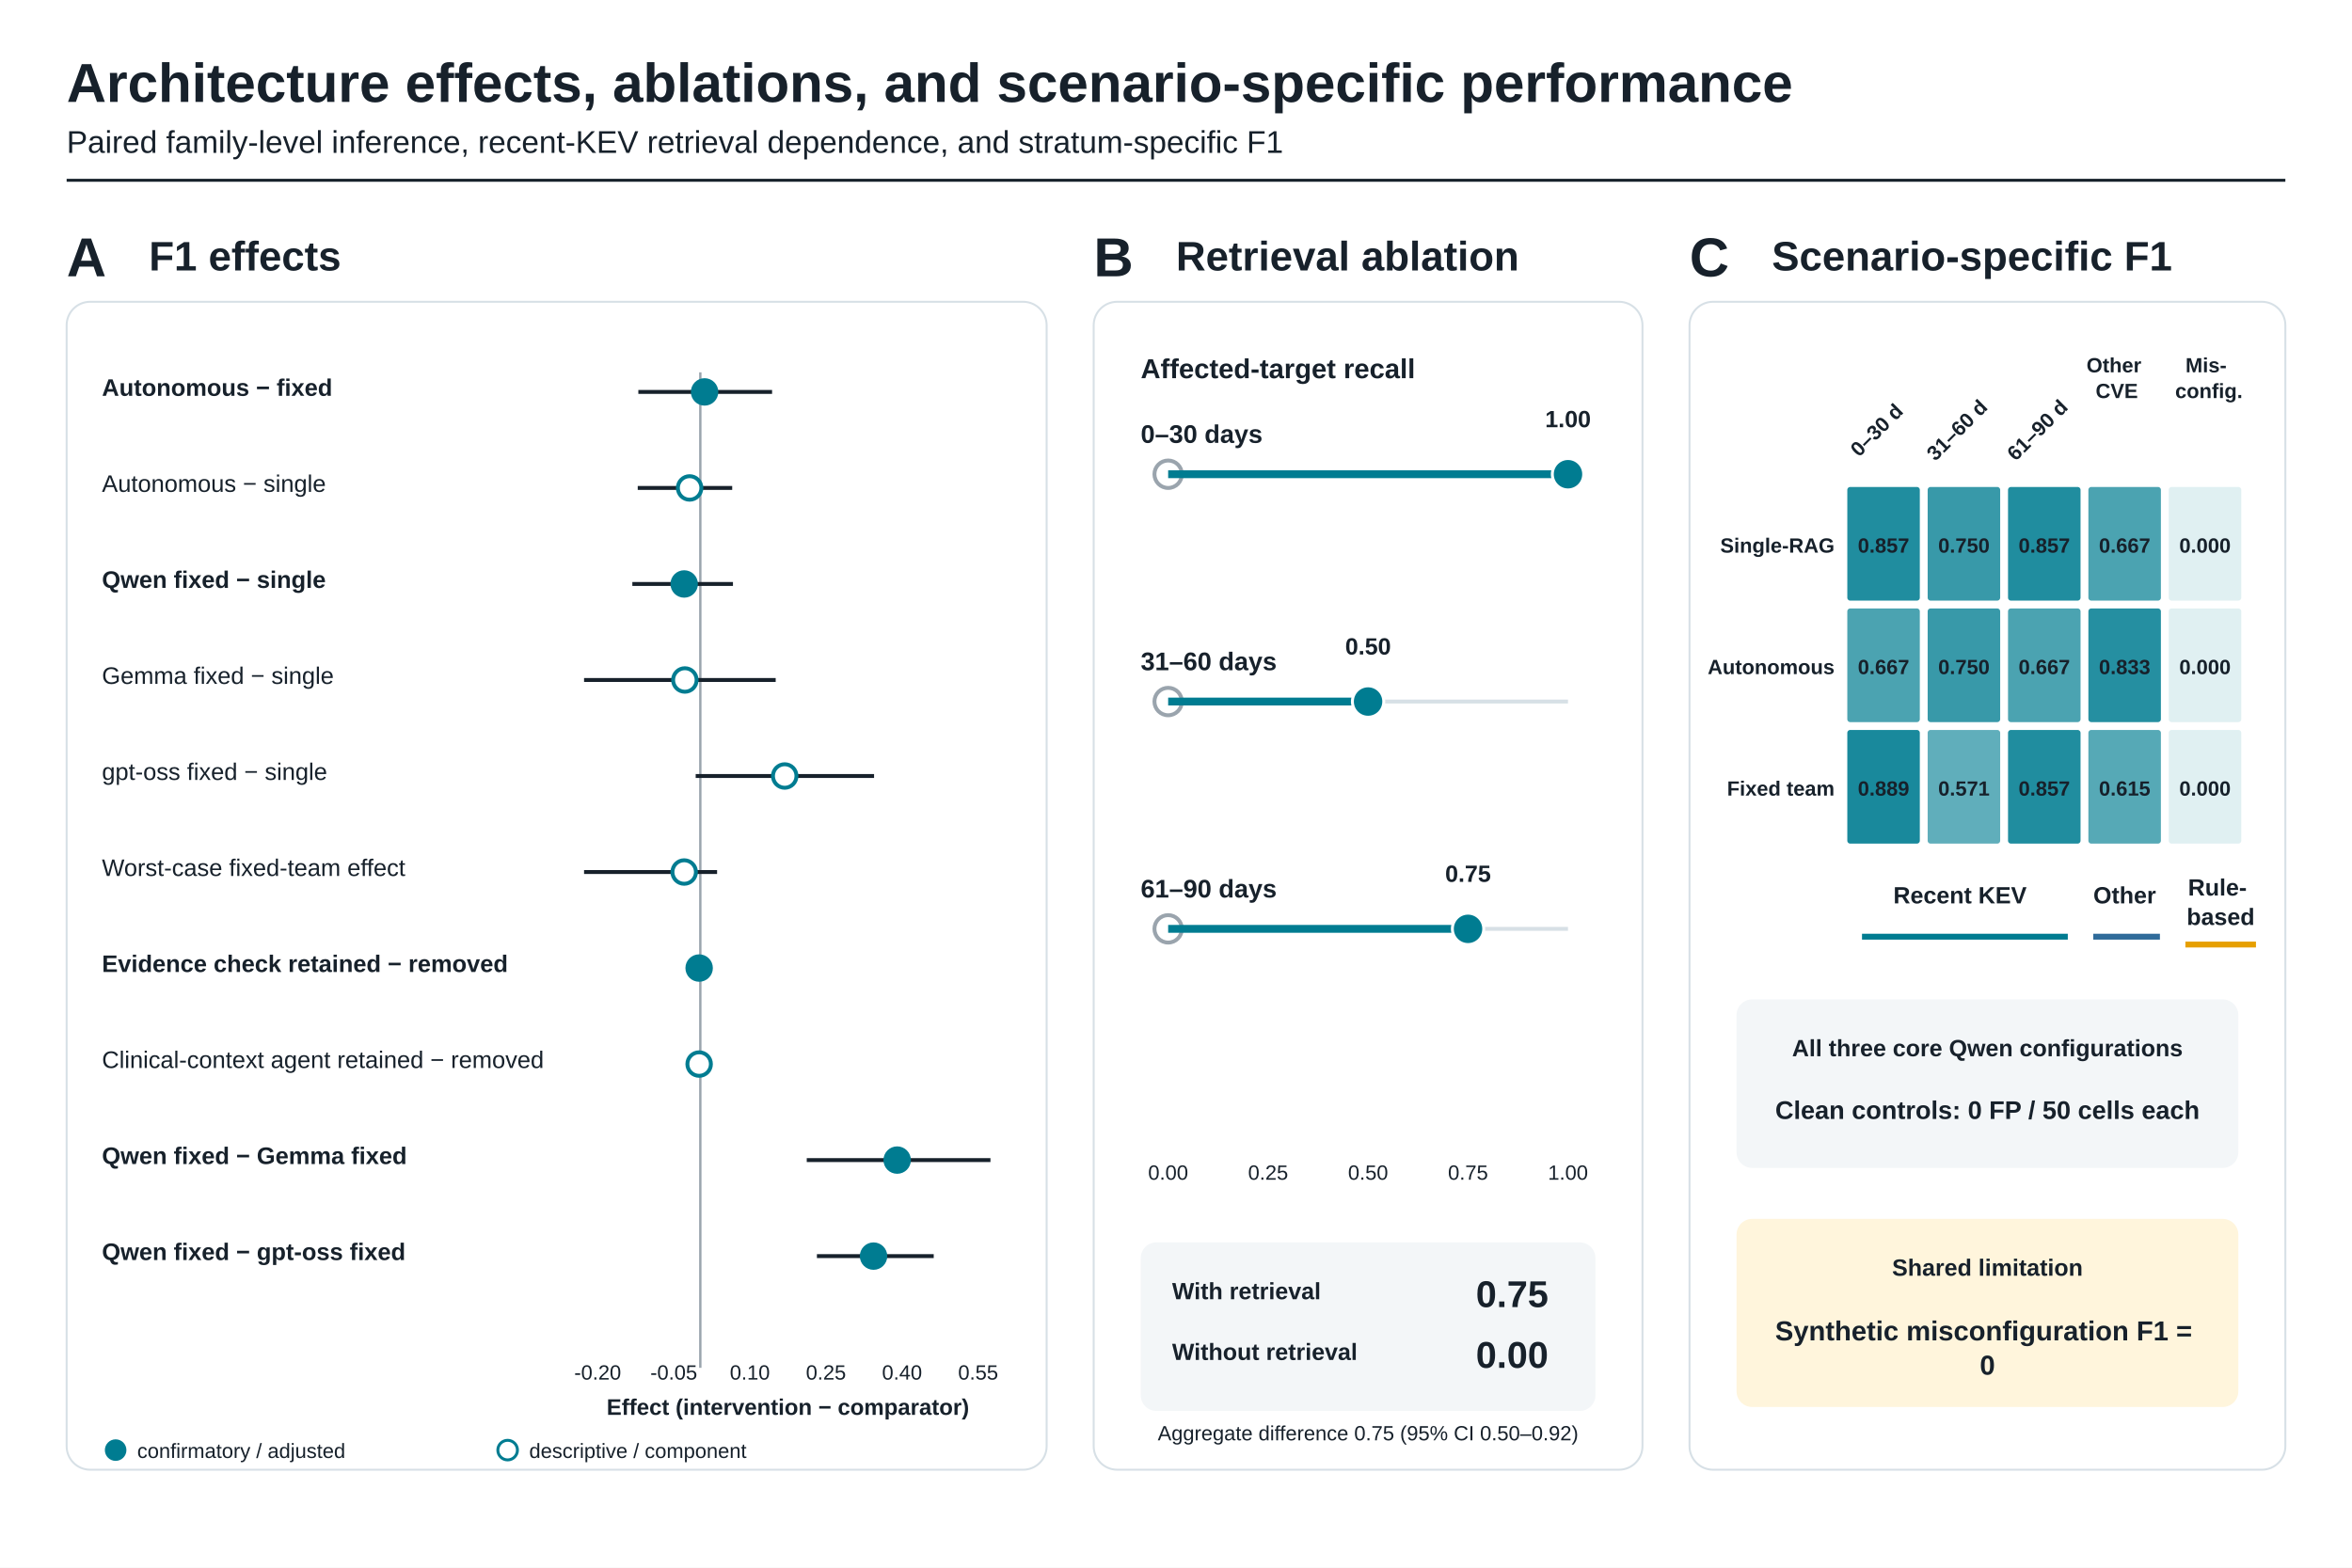
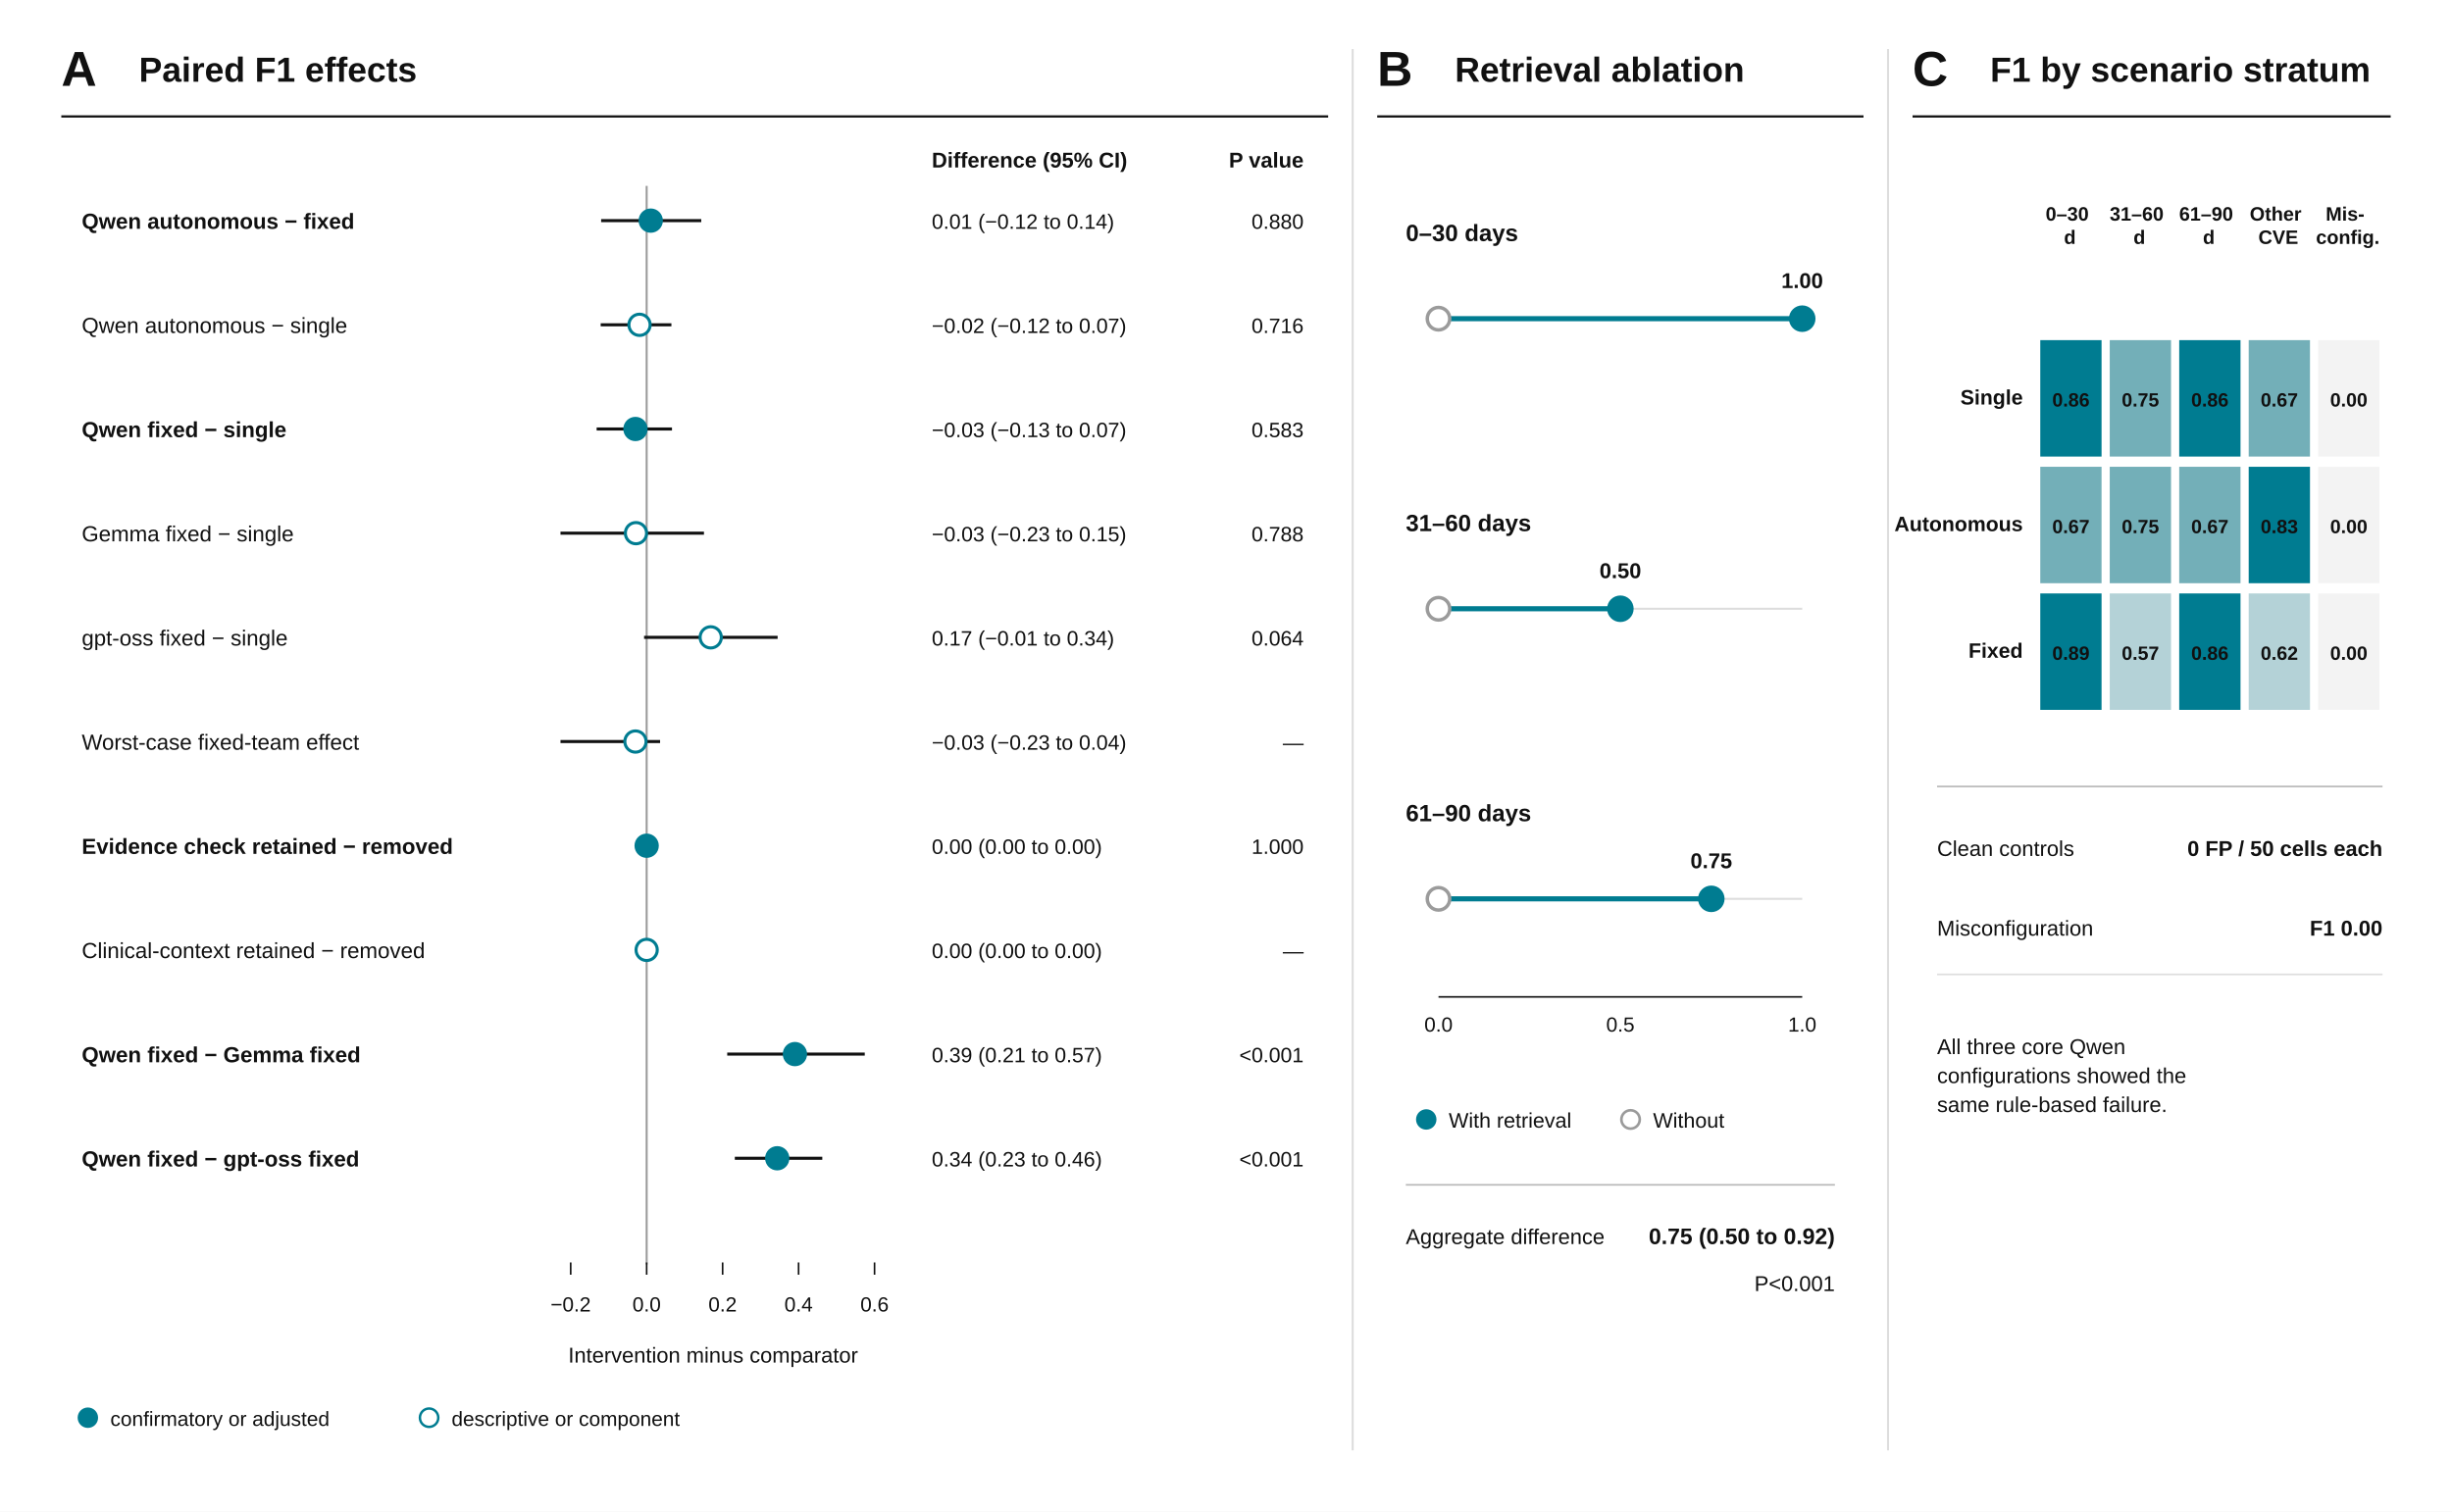
- <svg xmlns="http://www.w3.org/2000/svg" width="1200" height="800" viewBox="0 0 1200 800" role="img" aria-labelledby="title desc">
-   <rect width="1200" height="800" fill="white" />
+ <svg xmlns="http://www.w3.org/2000/svg" width="1200" height="740" viewBox="0 0 1200 740" role="img" aria-labelledby="title desc">
+   <rect width="1200" height="740" fill="white" />
  <style>
- text { font-family: Arial, Helvetica, sans-serif; fill: #17212B; }
- .muted { fill: #5B6672; }
- .bold { font-weight: 700; }
- .semibold { font-weight: 600; }
- .panel { fill: white; stroke: #D7E0E6; stroke-width: 1; }
+ text { font-family: Arial, Helvetica, sans-serif; fill: #111111; }
+ .label { font-size: 12px; }
+ .small { font-size: 10.5px; }
</style>
-   <text x="34" y="52" font-size="28" font-weight="700" fill="#17212B" text-anchor="start" class="">Architecture effects, ablations, and scenario-specific performance</text>
-   <text x="34" y="78" font-size="16" font-weight="400" fill="#5B6672" text-anchor="start" class="">Paired family-level inference, recent-KEV retrieval dependence, and stratum-specific F1</text>
-   <line x1="34" y1="92" x2="1166" y2="92" stroke="#17212B" stroke-width="1.5" />
-   <text x="34" y="141" font-size="28" font-weight="700" fill="#17212B" text-anchor="start" class="">A</text>
-   <text x="76" y="138" font-size="21" font-weight="600" fill="#17212B" text-anchor="start" class="">F1 effects</text>
-   <rect x="34" y="154" width="500" height="596" rx="12" fill="#FFFFFF" stroke="#D7E0E6" stroke-width="1" />
-   <text x="558" y="141" font-size="28" font-weight="700" fill="#17212B" text-anchor="start" class="">B</text>
-   <text x="600" y="138" font-size="21" font-weight="600" fill="#17212B" text-anchor="start" class="">Retrieval ablation</text>
-   <rect x="558" y="154" width="280" height="596" rx="12" fill="#FFFFFF" stroke="#D7E0E6" stroke-width="1" />
-   <text x="862" y="141" font-size="28" font-weight="700" fill="#17212B" text-anchor="start" class="">C</text>
-   <text x="904" y="138" font-size="21" font-weight="600" fill="#17212B" text-anchor="start" class="">Scenario-specific F1</text>
-   <rect x="862" y="154" width="304" height="596" rx="12" fill="#FFFFFF" stroke="#D7E0E6" stroke-width="1" />
-   <rect x="356.706" y="190" width="1.2" height="508" rx="0" fill="#9AA4AD" stroke="none" stroke-width="0" />
-   <text x="304.941" y="704" font-size="10.5" font-weight="400" fill="#5B6672" text-anchor="middle" class="">-0.20</text>
-   <text x="343.765" y="704" font-size="10.5" font-weight="400" fill="#5B6672" text-anchor="middle" class="">-0.05</text>
-   <text x="382.588" y="704" font-size="10.5" font-weight="400" fill="#5B6672" text-anchor="middle" class="">0.10</text>
-   <text x="421.412" y="704" font-size="10.5" font-weight="400" fill="#5B6672" text-anchor="middle" class="">0.25</text>
-   <text x="460.235" y="704" font-size="10.5" font-weight="400" fill="#5B6672" text-anchor="middle" class="">0.40</text>
-   <text x="499.059" y="704" font-size="10.5" font-weight="400" fill="#5B6672" text-anchor="middle" class="">0.55</text>
-   <text x="52" y="202" font-size="12.2" font-weight="600" fill="#17212B" text-anchor="start" class="">Autonomous − fixed</text>
-   <line x1="325.683" y1="200" x2="393.918" y2="200" stroke="#17212B" stroke-width="2" />
-   <circle cx="359.484" cy="200" r="6" fill="#007C91" stroke="#007C91" stroke-width="2" />
-   <text x="52" y="251" font-size="12.2" font-weight="400" fill="#17212B" text-anchor="start" class="">Autonomous − single</text>
-   <line x1="325.375" y1="249" x2="373.572" y2="249" stroke="#17212B" stroke-width="2" />
-   <circle cx="351.85" cy="249" r="6" fill="#FFFFFF" stroke="#007C91" stroke-width="2" />
-   <text x="52" y="300" font-size="12.2" font-weight="600" fill="#17212B" text-anchor="start" class="">Qwen fixed − single</text>
-   <line x1="322.627" y1="298" x2="373.961" y2="298" stroke="#17212B" stroke-width="2" />
-   <circle cx="349.072" cy="298" r="6" fill="#007C91" stroke="#007C91" stroke-width="2" />
-   <text x="52" y="349" font-size="12.2" font-weight="400" fill="#17212B" text-anchor="start" class="">Gemma fixed − single</text>
-   <line x1="297.991" y1="347" x2="395.757" y2="347" stroke="#17212B" stroke-width="2" />
-   <circle cx="349.423" cy="347" r="6" fill="#FFFFFF" stroke="#007C91" stroke-width="2" />
-   <text x="52" y="398" font-size="12.2" font-weight="400" fill="#17212B" text-anchor="start" class="">gpt-oss fixed − single</text>
-   <line x1="354.944" y1="396" x2="445.952" y2="396" stroke="#17212B" stroke-width="2" />
-   <circle cx="400.362" cy="396" r="6" fill="#FFFFFF" stroke="#007C91" stroke-width="2" />
-   <text x="52" y="447" font-size="12.2" font-weight="400" fill="#17212B" text-anchor="start" class="">Worst-case fixed-team effect</text>
-   <line x1="297.991" y1="445" x2="365.859" y2="445" stroke="#17212B" stroke-width="2" />
-   <circle cx="349.072" cy="445" r="6" fill="#FFFFFF" stroke="#007C91" stroke-width="2" />
-   <text x="52" y="496" font-size="12.2" font-weight="600" fill="#17212B" text-anchor="start" class="">Evidence check retained − removed</text>
-   <line x1="351.706" y1="494" x2="361.706" y2="494" stroke="#17212B" stroke-width="2" />
-   <circle cx="356.706" cy="494" r="6" fill="#007C91" stroke="#007C91" stroke-width="2" />
-   <text x="52" y="545" font-size="12.2" font-weight="400" fill="#17212B" text-anchor="start" class="">Clinical-context agent retained − removed</text>
-   <line x1="351.706" y1="543" x2="361.706" y2="543" stroke="#17212B" stroke-width="2" />
-   <circle cx="356.706" cy="543" r="6" fill="#FFFFFF" stroke="#007C91" stroke-width="2" />
-   <text x="52" y="594" font-size="12.2" font-weight="600" fill="#17212B" text-anchor="start" class="">Qwen fixed − Gemma fixed</text>
-   <line x1="411.608" y1="592" x2="505.333" y2="592" stroke="#17212B" stroke-width="2" />
-   <circle cx="457.742" cy="592" r="6" fill="#007C91" stroke="#007C91" stroke-width="2" />
-   <text x="52" y="643" font-size="12.2" font-weight="600" fill="#17212B" text-anchor="start" class="">Qwen fixed − gpt-oss fixed</text>
-   <line x1="416.791" y1="641" x2="476.389" y2="641" stroke="#17212B" stroke-width="2" />
-   <circle cx="445.685" cy="641" r="6" fill="#007C91" stroke="#007C91" stroke-width="2" />
-   <text x="402" y="722" font-size="11.5" font-weight="600" fill="#5B6672" text-anchor="middle" class="">Effect (intervention − comparator)</text>
-   <circle cx="59" cy="740" r="5" fill="#007C91" stroke="#007C91" stroke-width="1" />
-   <text x="70" y="744" font-size="10.5" font-weight="400" fill="#5B6672" text-anchor="start" class="">confirmatory / adjusted</text>
-   <circle cx="259" cy="740" r="5" fill="#FFFFFF" stroke="#007C91" stroke-width="1.5" />
-   <text x="270" y="744" font-size="10.5" font-weight="400" fill="#5B6672" text-anchor="start" class="">descriptive / component</text>
-   <text x="582" y="193" font-size="14" font-weight="600" fill="#5B6672" text-anchor="start" class="">Affected-target recall</text>
-   <text x="582" y="226" font-size="13" font-weight="600" fill="#17212B" text-anchor="start" class="">0–30 days</text>
-   <line x1="596" y1="242" x2="800" y2="242" stroke="#D7E0E6" stroke-width="2" />
-   <circle cx="596" cy="242" r="7" fill="#FFFFFF" stroke="#9AA4AD" stroke-width="2" />
-   <line x1="596" y1="242" x2="800" y2="242" stroke="#007C91" stroke-width="4" />
-   <circle cx="800" cy="242" r="8" fill="#007C91" stroke="#FFFFFF" stroke-width="1.5" />
-   <text x="800" y="218" font-size="12" font-weight="700" fill="#007C91" text-anchor="middle" class="">1.00</text>
-   <text x="582" y="342" font-size="13" font-weight="600" fill="#17212B" text-anchor="start" class="">31–60 days</text>
-   <line x1="596" y1="358" x2="800" y2="358" stroke="#D7E0E6" stroke-width="2" />
-   <circle cx="596" cy="358" r="7" fill="#FFFFFF" stroke="#9AA4AD" stroke-width="2" />
-   <line x1="596" y1="358" x2="698" y2="358" stroke="#007C91" stroke-width="4" />
-   <circle cx="698" cy="358" r="8" fill="#007C91" stroke="#FFFFFF" stroke-width="1.5" />
-   <text x="698" y="334" font-size="12" font-weight="700" fill="#007C91" text-anchor="middle" class="">0.50</text>
-   <text x="582" y="458" font-size="13" font-weight="600" fill="#17212B" text-anchor="start" class="">61–90 days</text>
-   <line x1="596" y1="474" x2="800" y2="474" stroke="#D7E0E6" stroke-width="2" />
-   <circle cx="596" cy="474" r="7" fill="#FFFFFF" stroke="#9AA4AD" stroke-width="2" />
-   <line x1="596" y1="474" x2="749" y2="474" stroke="#007C91" stroke-width="4" />
-   <circle cx="749" cy="474" r="8" fill="#007C91" stroke="#FFFFFF" stroke-width="1.5" />
-   <text x="749" y="450" font-size="12" font-weight="700" fill="#007C91" text-anchor="middle" class="">0.75</text>
-   <text x="596" y="602" font-size="10.5" font-weight="400" fill="#5B6672" text-anchor="middle" class="">0.00</text>
-   <text x="647" y="602" font-size="10.5" font-weight="400" fill="#5B6672" text-anchor="middle" class="">0.25</text>
-   <text x="698" y="602" font-size="10.5" font-weight="400" fill="#5B6672" text-anchor="middle" class="">0.50</text>
-   <text x="749" y="602" font-size="10.5" font-weight="400" fill="#5B6672" text-anchor="middle" class="">0.75</text>
-   <text x="800" y="602" font-size="10.5" font-weight="400" fill="#5B6672" text-anchor="middle" class="">1.00</text>
-   <rect x="582" y="634" width="232" height="86" rx="8" fill="#F3F6F8" stroke="none" stroke-width="0" />
-   <text x="598" y="663" font-size="12" font-weight="600" fill="#007C91" text-anchor="start" class="">With retrieval</text>
-   <text x="790" y="667" font-size="19" font-weight="700" fill="#007C91" text-anchor="end" class="">0.75</text>
-   <text x="598" y="694" font-size="12" font-weight="600" fill="#5B6672" text-anchor="start" class="">Without retrieval</text>
-   <text x="790" y="698" font-size="19" font-weight="700" fill="#5B6672" text-anchor="end" class="">0.00</text>
-   <text x="698" y="735" font-size="10.5" font-weight="400" fill="#5B6672" text-anchor="middle" class="">Aggregate difference 0.75 (95% CI 0.50–0.92)</text>
-   <text x="960" y="222" font-size="10.5" font-weight="600" fill="#5B6672" text-anchor="middle" class="" transform="rotate(-45 960 222)">0–30 d</text>
-   <text x="1001" y="222" font-size="10.5" font-weight="600" fill="#5B6672" text-anchor="middle" class="" transform="rotate(-45 1001 222)">31–60 d</text>
-   <text x="1042" y="222" font-size="10.5" font-weight="600" fill="#5B6672" text-anchor="middle" class="" transform="rotate(-45 1042 222)">61–90 d</text>
-   <text x="1080" y="190" font-size="10.5" font-weight="600" fill="#5B6672" text-anchor="middle">
-     <tspan x="1080" dy="0">Other</tspan>
-     <tspan x="1080" dy="13.125">CVE</tspan>
+   <text x="30" y="42" font-size="24" font-weight="700" fill="#111111" text-anchor="start" font-style="normal">A</text>
+   <text x="68" y="40" font-size="17" font-weight="700" fill="#111111" text-anchor="start" font-style="normal">Paired F1 effects</text>
+   <line x1="30" y1="57" x2="650" y2="57" stroke="#111111" stroke-width="1.1" />
+   <text x="674" y="42" font-size="24" font-weight="700" fill="#111111" text-anchor="start" font-style="normal">B</text>
+   <text x="712" y="40" font-size="17" font-weight="700" fill="#111111" text-anchor="start" font-style="normal">Retrieval ablation</text>
+   <line x1="674" y1="57" x2="912" y2="57" stroke="#111111" stroke-width="1.1" />
+   <text x="936" y="42" font-size="24" font-weight="700" fill="#111111" text-anchor="start" font-style="normal">C</text>
+   <text x="974" y="40" font-size="17" font-weight="700" fill="#111111" text-anchor="start" font-style="normal">F1 by scenario stratum</text>
+   <line x1="936" y1="57" x2="1170" y2="57" stroke="#111111" stroke-width="1.1" />
+   <line x1="662" y1="24" x2="662" y2="710" stroke="#DDDDDD" stroke-width="1" />
+   <line x1="924" y1="24" x2="924" y2="710" stroke="#DDDDDD" stroke-width="1" />
+   <text x="456" y="82" font-size="10.5" font-weight="700" fill="#555555" text-anchor="start" font-style="normal">Difference (95% CI)</text>
+   <text x="638" y="82" font-size="10.5" font-weight="700" fill="#555555" text-anchor="end" font-style="normal">P value</text>
+   <line x1="316.471" y1="91" x2="316.471" y2="619" stroke="#9B9B9B" stroke-width="1" />
+   <text x="40" y="112" font-size="10.7" font-weight="700" fill="#111111" text-anchor="start" font-style="normal">Qwen autonomous − fixed</text>
+   <line x1="294.191" y1="108" x2="343.196" y2="108" stroke="#111111" stroke-width="1.5" />
+   <circle cx="318.466" cy="108" r="5.2" fill="#007C91" stroke="#007C91" stroke-width="1.5" />
+   <text x="456" y="112" font-size="10.2" font-weight="400" fill="#111111" text-anchor="start" font-style="normal">0.01 (−0.12 to 0.14)</text>
+   <text x="638" y="112" font-size="10.2" font-weight="400" fill="#111111" text-anchor="end" font-style="normal">0.880</text>
+   <text x="40" y="163" font-size="10.7" font-weight="400" fill="#111111" text-anchor="start" font-style="normal">Qwen autonomous − single</text>
+   <line x1="293.969" y1="159" x2="328.583" y2="159" stroke="#111111" stroke-width="1.5" />
+   <circle cx="312.983" cy="159" r="5.2" fill="#FFFFFF" stroke="#007C91" stroke-width="1.5" />
+   <text x="456" y="163" font-size="10.2" font-weight="400" fill="#111111" text-anchor="start" font-style="normal">−0.02 (−0.12 to 0.07)</text>
+   <text x="638" y="163" font-size="10.2" font-weight="400" fill="#111111" text-anchor="end" font-style="normal">0.716</text>
+   <text x="40" y="214" font-size="10.7" font-weight="700" fill="#111111" text-anchor="start" font-style="normal">Qwen fixed − single</text>
+   <line x1="291.995" y1="210" x2="328.863" y2="210" stroke="#111111" stroke-width="1.5" />
+   <circle cx="310.988" cy="210" r="5.2" fill="#007C91" stroke="#007C91" stroke-width="1.5" />
+   <text x="456" y="214" font-size="10.2" font-weight="400" fill="#111111" text-anchor="start" font-style="normal">−0.03 (−0.13 to 0.07)</text>
+   <text x="638" y="214" font-size="10.2" font-weight="400" fill="#111111" text-anchor="end" font-style="normal">0.583</text>
+   <text x="40" y="265" font-size="10.7" font-weight="400" fill="#111111" text-anchor="start" font-style="normal">Gemma fixed − single</text>
+   <line x1="274.303" y1="261" x2="344.516" y2="261" stroke="#111111" stroke-width="1.5" />
+   <circle cx="311.24" cy="261" r="5.2" fill="#FFFFFF" stroke="#007C91" stroke-width="1.5" />
+   <text x="456" y="265" font-size="10.2" font-weight="400" fill="#111111" text-anchor="start" font-style="normal">−0.03 (−0.23 to 0.15)</text>
+   <text x="638" y="265" font-size="10.2" font-weight="400" fill="#111111" text-anchor="end" font-style="normal">0.788</text>
+   <text x="40" y="316" font-size="10.7" font-weight="400" fill="#111111" text-anchor="start" font-style="normal">gpt-oss fixed − single</text>
+   <line x1="315.205" y1="312" x2="380.565" y2="312" stroke="#111111" stroke-width="1.5" />
+   <circle cx="347.824" cy="312" r="5.2" fill="#FFFFFF" stroke="#007C91" stroke-width="1.5" />
+   <text x="456" y="316" font-size="10.2" font-weight="400" fill="#111111" text-anchor="start" font-style="normal">0.17 (−0.01 to 0.34)</text>
+   <text x="638" y="316" font-size="10.2" font-weight="400" fill="#111111" text-anchor="end" font-style="normal">0.064</text>
+   <text x="40" y="367" font-size="10.7" font-weight="400" fill="#111111" text-anchor="start" font-style="normal">Worst-case fixed-team effect</text>
+   <line x1="274.303" y1="363" x2="323.044" y2="363" stroke="#111111" stroke-width="1.5" />
+   <circle cx="310.988" cy="363" r="5.2" fill="#FFFFFF" stroke="#007C91" stroke-width="1.5" />
+   <text x="456" y="367" font-size="10.2" font-weight="400" fill="#111111" text-anchor="start" font-style="normal">−0.03 (−0.23 to 0.04)</text>
+   <text x="638" y="367" font-size="10.2" font-weight="400" fill="#111111" text-anchor="end" font-style="normal">—</text>
+   <text x="40" y="418" font-size="10.7" font-weight="700" fill="#111111" text-anchor="start" font-style="normal">Evidence check retained − removed</text>
+   <line x1="316.471" y1="414" x2="316.471" y2="414" stroke="#111111" stroke-width="1.5" />
+   <circle cx="316.471" cy="414" r="5.2" fill="#007C91" stroke="#007C91" stroke-width="1.5" />
+   <text x="456" y="418" font-size="10.2" font-weight="400" fill="#111111" text-anchor="start" font-style="normal">0.00 (0.00 to 0.00)</text>
+   <text x="638" y="418" font-size="10.2" font-weight="400" fill="#111111" text-anchor="end" font-style="normal">1.000</text>
+   <text x="40" y="469" font-size="10.7" font-weight="400" fill="#111111" text-anchor="start" font-style="normal">Clinical-context retained − removed</text>
+   <line x1="316.471" y1="465" x2="316.471" y2="465" stroke="#111111" stroke-width="1.5" />
+   <circle cx="316.471" cy="465" r="5.2" fill="#FFFFFF" stroke="#007C91" stroke-width="1.5" />
+   <text x="456" y="469" font-size="10.2" font-weight="400" fill="#111111" text-anchor="start" font-style="normal">0.00 (0.00 to 0.00)</text>
+   <text x="638" y="469" font-size="10.2" font-weight="400" fill="#111111" text-anchor="end" font-style="normal">—</text>
+   <text x="40" y="520" font-size="10.7" font-weight="700" fill="#111111" text-anchor="start" font-style="normal">Qwen fixed − Gemma fixed</text>
+   <line x1="355.9" y1="516" x2="423.212" y2="516" stroke="#111111" stroke-width="1.5" />
+   <circle cx="389.033" cy="516" r="5.2" fill="#007C91" stroke="#007C91" stroke-width="1.5" />
+   <text x="456" y="520" font-size="10.2" font-weight="400" fill="#111111" text-anchor="start" font-style="normal">0.39 (0.21 to 0.57)</text>
+   <text x="638" y="520" font-size="10.2" font-weight="400" fill="#111111" text-anchor="end" font-style="normal">&lt;0.001</text>
+   <text x="40" y="571" font-size="10.7" font-weight="700" fill="#111111" text-anchor="start" font-style="normal">Qwen fixed − gpt-oss fixed</text>
+   <line x1="359.622" y1="567" x2="402.425" y2="567" stroke="#111111" stroke-width="1.5" />
+   <circle cx="380.374" cy="567" r="5.2" fill="#007C91" stroke="#007C91" stroke-width="1.5" />
+   <text x="456" y="571" font-size="10.2" font-weight="400" fill="#111111" text-anchor="start" font-style="normal">0.34 (0.23 to 0.46)</text>
+   <text x="638" y="571" font-size="10.2" font-weight="400" fill="#111111" text-anchor="end" font-style="normal">&lt;0.001</text>
+   <line x1="279.294" y1="618" x2="279.294" y2="624" stroke="#111111" stroke-width="0.8" />
+   <text x="279.294" y="642" font-size="10" font-weight="400" fill="#555555" text-anchor="middle" font-style="normal">−0.2</text>
+   <line x1="316.471" y1="618" x2="316.471" y2="624" stroke="#111111" stroke-width="0.8" />
+   <text x="316.471" y="642" font-size="10" font-weight="400" fill="#555555" text-anchor="middle" font-style="normal">0.0</text>
+   <line x1="353.647" y1="618" x2="353.647" y2="624" stroke="#111111" stroke-width="0.8" />
+   <text x="353.647" y="642" font-size="10" font-weight="400" fill="#555555" text-anchor="middle" font-style="normal">0.2</text>
+   <line x1="390.824" y1="618" x2="390.824" y2="624" stroke="#111111" stroke-width="0.8" />
+   <text x="390.824" y="642" font-size="10" font-weight="400" fill="#555555" text-anchor="middle" font-style="normal">0.4</text>
+   <line x1="428" y1="618" x2="428" y2="624" stroke="#111111" stroke-width="0.8" />
+   <text x="428" y="642" font-size="10" font-weight="400" fill="#555555" text-anchor="middle" font-style="normal">0.6</text>
+   <text x="349" y="667" font-size="10.5" font-weight="400" fill="#555555" text-anchor="middle" font-style="normal">Intervention minus comparator</text>
+   <circle cx="43" cy="694" r="4.5" fill="#007C91" stroke="#007C91" stroke-width="1" />
+   <text x="54" y="698" font-size="10" font-weight="400" fill="#555555" text-anchor="start" font-style="normal">confirmatory or adjusted</text>
+   <circle cx="210" cy="694" r="4.5" fill="#FFFFFF" stroke="#007C91" stroke-width="1.2" />
+   <text x="221" y="698" font-size="10" font-weight="400" fill="#555555" text-anchor="start" font-style="normal">descriptive or component</text>
+   <text x="688" y="118" font-size="11.5" font-weight="700" fill="#111111" text-anchor="start" font-style="normal">0–30 days</text>
+   <line x1="704" y1="156" x2="882" y2="156" stroke="#DDDDDD" stroke-width="1" />
+   <line x1="704" y1="156" x2="882" y2="156" stroke="#007C91" stroke-width="2.5" />
+   <circle cx="704" cy="156" r="5.5" fill="#FFFFFF" stroke="#9B9B9B" stroke-width="1.7" />
+   <circle cx="882" cy="156" r="6" fill="#007C91" stroke="#007C91" stroke-width="1" />
+   <text x="882" y="141" font-size="10.5" font-weight="700" fill="#111111" text-anchor="middle" font-style="normal">1.00</text>
+   <text x="688" y="260" font-size="11.5" font-weight="700" fill="#111111" text-anchor="start" font-style="normal">31–60 days</text>
+   <line x1="704" y1="298" x2="882" y2="298" stroke="#DDDDDD" stroke-width="1" />
+   <line x1="704" y1="298" x2="793" y2="298" stroke="#007C91" stroke-width="2.5" />
+   <circle cx="704" cy="298" r="5.5" fill="#FFFFFF" stroke="#9B9B9B" stroke-width="1.7" />
+   <circle cx="793" cy="298" r="6" fill="#007C91" stroke="#007C91" stroke-width="1" />
+   <text x="793" y="283" font-size="10.5" font-weight="700" fill="#111111" text-anchor="middle" font-style="normal">0.50</text>
+   <text x="688" y="402" font-size="11.5" font-weight="700" fill="#111111" text-anchor="start" font-style="normal">61–90 days</text>
+   <line x1="704" y1="440" x2="882" y2="440" stroke="#DDDDDD" stroke-width="1" />
+   <line x1="704" y1="440" x2="837.5" y2="440" stroke="#007C91" stroke-width="2.5" />
+   <circle cx="704" cy="440" r="5.5" fill="#FFFFFF" stroke="#9B9B9B" stroke-width="1.7" />
+   <circle cx="837.5" cy="440" r="6" fill="#007C91" stroke="#007C91" stroke-width="1" />
+   <text x="837.5" y="425" font-size="10.5" font-weight="700" fill="#111111" text-anchor="middle" font-style="normal">0.75</text>
+   <text x="704" y="505" font-size="10" font-weight="400" fill="#555555" text-anchor="middle" font-style="normal">0.0</text>
+   <text x="793" y="505" font-size="10" font-weight="400" fill="#555555" text-anchor="middle" font-style="normal">0.5</text>
+   <text x="882" y="505" font-size="10" font-weight="400" fill="#555555" text-anchor="middle" font-style="normal">1.0</text>
+   <line x1="704" y1="488" x2="882" y2="488" stroke="#111111" stroke-width="0.8" />
+   <circle cx="698" cy="548" r="4.5" fill="#007C91" stroke="#007C91" stroke-width="1" />
+   <text x="709" y="552" font-size="10.3" font-weight="400" fill="#111111" text-anchor="start" font-style="normal">With retrieval</text>
+   <circle cx="798" cy="548" r="4.5" fill="#FFFFFF" stroke="#9B9B9B" stroke-width="1.3" />
+   <text x="809" y="552" font-size="10.3" font-weight="400" fill="#111111" text-anchor="start" font-style="normal">Without</text>
+   <line x1="688" y1="580" x2="898" y2="580" stroke="#B7B7B7" stroke-width="0.8" />
+   <text x="688" y="609" font-size="10.5" font-weight="400" fill="#555555" text-anchor="start" font-style="normal">Aggregate difference</text>
+   <text x="898" y="609" font-size="11" font-weight="700" fill="#111111" text-anchor="end" font-style="normal">0.75 (0.50 to 0.92)</text>
+   <text x="898" y="632" font-size="10.5" font-weight="400" fill="#111111" text-anchor="end" font-style="normal">P&lt;0.001</text>
+   <text x="1013" y="108" font-size="9.5" font-weight="700" fill="#555555" text-anchor="middle">
+     <tspan x="1013" dy="0">0–30</tspan>
+     <tspan x="1013" dy="11.4">d</tspan>
  </text>
-   <text x="1127" y="190" font-size="10.5" font-weight="600" fill="#5B6672" text-anchor="middle">
-     <tspan x="1127" dy="0">Mis-</tspan>
-     <tspan x="1127" dy="13.125">config.</tspan>
+   <text x="1047" y="108" font-size="9.5" font-weight="700" fill="#555555" text-anchor="middle">
+     <tspan x="1047" dy="0">31–60</tspan>
+     <tspan x="1047" dy="11.4">d</tspan>
  </text>
-   <text x="936" y="282" font-size="10.5" font-weight="600" fill="#17212B" text-anchor="end" class="">Single-RAG</text>
-   <rect x="942" y="248" width="38" height="59" rx="2" fill="rgb(32,141,159)" stroke="#FFFFFF" stroke-width="1" />
-   <text x="961" y="282" font-size="10.5" font-weight="700" fill="#FFFFFF" text-anchor="middle" class="">0.857</text>
-   <rect x="983" y="248" width="38" height="59" rx="2" fill="rgb(56,153,169)" stroke="#FFFFFF" stroke-width="1" />
-   <text x="1002" y="282" font-size="10.5" font-weight="700" fill="#FFFFFF" text-anchor="middle" class="">0.750</text>
-   <rect x="1024" y="248" width="38" height="59" rx="2" fill="rgb(32,141,159)" stroke="#FFFFFF" stroke-width="1" />
-   <text x="1043" y="282" font-size="10.5" font-weight="700" fill="#FFFFFF" text-anchor="middle" class="">0.857</text>
-   <rect x="1065" y="248" width="38" height="59" rx="2" fill="rgb(75,163,177)" stroke="#FFFFFF" stroke-width="1" />
-   <text x="1084" y="282" font-size="10.5" font-weight="700" fill="#FFFFFF" text-anchor="middle" class="">0.667</text>
-   <rect x="1106" y="248" width="38" height="59" rx="2" fill="rgb(224,240,242)" stroke="#FFFFFF" stroke-width="1" />
-   <text x="1125" y="282" font-size="10.5" font-weight="700" fill="#17212B" text-anchor="middle" class="">0.000</text>
-   <text x="936" y="344" font-size="10.5" font-weight="600" fill="#17212B" text-anchor="end" class="">Autonomous</text>
-   <rect x="942" y="310" width="38" height="59" rx="2" fill="rgb(75,163,177)" stroke="#FFFFFF" stroke-width="1" />
-   <text x="961" y="344" font-size="10.5" font-weight="700" fill="#FFFFFF" text-anchor="middle" class="">0.667</text>
-   <rect x="983" y="310" width="38" height="59" rx="2" fill="rgb(56,153,169)" stroke="#FFFFFF" stroke-width="1" />
-   <text x="1002" y="344" font-size="10.5" font-weight="700" fill="#FFFFFF" text-anchor="middle" class="">0.750</text>
-   <rect x="1024" y="310" width="38" height="59" rx="2" fill="rgb(75,163,177)" stroke="#FFFFFF" stroke-width="1" />
-   <text x="1043" y="344" font-size="10.5" font-weight="700" fill="#FFFFFF" text-anchor="middle" class="">0.667</text>
-   <rect x="1065" y="310" width="38" height="59" rx="2" fill="rgb(37,143,161)" stroke="#FFFFFF" stroke-width="1" />
-   <text x="1084" y="344" font-size="10.5" font-weight="700" fill="#FFFFFF" text-anchor="middle" class="">0.833</text>
-   <rect x="1106" y="310" width="38" height="59" rx="2" fill="rgb(224,240,242)" stroke="#FFFFFF" stroke-width="1" />
-   <text x="1125" y="344" font-size="10.5" font-weight="700" fill="#17212B" text-anchor="middle" class="">0.000</text>
-   <text x="936" y="406" font-size="10.5" font-weight="600" fill="#17212B" text-anchor="end" class="">Fixed team</text>
-   <rect x="942" y="372" width="38" height="59" rx="2" fill="rgb(25,137,156)" stroke="#FFFFFF" stroke-width="1" />
-   <text x="961" y="406" font-size="10.5" font-weight="700" fill="#FFFFFF" text-anchor="middle" class="">0.889</text>
-   <rect x="983" y="372" width="38" height="59" rx="2" fill="rgb(96,174,187)" stroke="#FFFFFF" stroke-width="1" />
-   <text x="1002" y="406" font-size="10.5" font-weight="700" fill="#17212B" text-anchor="middle" class="">0.571</text>
-   <rect x="1024" y="372" width="38" height="59" rx="2" fill="rgb(32,141,159)" stroke="#FFFFFF" stroke-width="1" />
-   <text x="1043" y="406" font-size="10.5" font-weight="700" fill="#FFFFFF" text-anchor="middle" class="">0.857</text>
-   <rect x="1065" y="372" width="38" height="59" rx="2" fill="rgb(86,169,182)" stroke="#FFFFFF" stroke-width="1" />
-   <text x="1084" y="406" font-size="10.5" font-weight="700" fill="#17212B" text-anchor="middle" class="">0.615</text>
-   <rect x="1106" y="372" width="38" height="59" rx="2" fill="rgb(224,240,242)" stroke="#FFFFFF" stroke-width="1" />
-   <text x="1125" y="406" font-size="10.5" font-weight="700" fill="#17212B" text-anchor="middle" class="">0.000</text>
-   <text x="1000" y="461" font-size="12" font-weight="600" fill="#5B6672" text-anchor="middle" class="">Recent KEV</text>
-   <line x1="950" y1="478" x2="1055" y2="478" stroke="#007C91" stroke-width="3" />
-   <text x="1084" y="461" font-size="12" font-weight="600" fill="#5B6672" text-anchor="middle" class="">Other</text>
-   <line x1="1068" y1="478" x2="1102" y2="478" stroke="#2F6B9A" stroke-width="3" />
-   <text x="1133" y="457" font-size="12" font-weight="600" fill="#5B6672" text-anchor="middle">
-     <tspan x="1133" dy="0">Rule-</tspan>
-     <tspan x="1133" dy="15">based</tspan>
+   <text x="1081" y="108" font-size="9.5" font-weight="700" fill="#555555" text-anchor="middle">
+     <tspan x="1081" dy="0">61–90</tspan>
+     <tspan x="1081" dy="11.4">d</tspan>
  </text>
-   <line x1="1115" y1="482" x2="1151" y2="482" stroke="#E69F00" stroke-width="3" />
-   <rect x="886" y="510" width="256" height="86" rx="8" fill="#F3F6F8" stroke="none" stroke-width="0" />
-   <text x="1014" y="539" font-size="12" font-weight="600" fill="#17212B" text-anchor="middle" class="">All three core Qwen configurations</text>
-   <text x="1014" y="571" font-size="13" font-weight="700" fill="#007C91" text-anchor="middle" class="">Clean controls: 0 FP / 50 cells each</text>
-   <rect x="886" y="622" width="256" height="96" rx="8" fill="#FFF5DC" stroke="none" stroke-width="0" />
-   <text x="1014" y="651" font-size="12" font-weight="700" fill="#E69F00" text-anchor="middle" class="">Shared limitation</text>
-   <text x="1014" y="684" font-size="14" font-weight="700" fill="#17212B" text-anchor="middle">
-     <tspan x="1014" dy="0">Synthetic misconfiguration F1 =</tspan>
-     <tspan x="1014" dy="17.5">0</tspan>
+   <text x="1115" y="108" font-size="9.5" font-weight="700" fill="#555555" text-anchor="middle">
+     <tspan x="1115" dy="0">Other</tspan>
+     <tspan x="1115" dy="11.4">CVE</tspan>
+   </text>
+   <text x="1149" y="108" font-size="9.5" font-weight="700" fill="#555555" text-anchor="middle">
+     <tspan x="1149" dy="0">Mis-</tspan>
+     <tspan x="1149" dy="11.4">config.</tspan>
+   </text>
+   <text x="990" y="198" font-size="10.2" font-weight="700" fill="#111111" text-anchor="end" font-style="normal">Single</text>
+   <rect x="998" y="166" width="31" height="58" fill="#007C91" stroke="#FFFFFF" stroke-width="1" />
+   <text x="1013.5" y="199" font-size="9.4" font-weight="700" fill="#FFFFFF" text-anchor="middle" font-style="normal">0.86</text>
+   <rect x="1032" y="166" width="31" height="58" fill="#73AFB8" stroke="#FFFFFF" stroke-width="1" />
+   <text x="1047.5" y="199" font-size="9.4" font-weight="700" fill="#111111" text-anchor="middle" font-style="normal">0.75</text>
+   <rect x="1066" y="166" width="31" height="58" fill="#007C91" stroke="#FFFFFF" stroke-width="1" />
+   <text x="1081.5" y="199" font-size="9.4" font-weight="700" fill="#FFFFFF" text-anchor="middle" font-style="normal">0.86</text>
+   <rect x="1100" y="166" width="31" height="58" fill="#73AFB8" stroke="#FFFFFF" stroke-width="1" />
+   <text x="1115.5" y="199" font-size="9.4" font-weight="700" fill="#111111" text-anchor="middle" font-style="normal">0.67</text>
+   <rect x="1134" y="166" width="31" height="58" fill="#F3F3F3" stroke="#FFFFFF" stroke-width="1" />
+   <text x="1149.5" y="199" font-size="9.4" font-weight="700" fill="#111111" text-anchor="middle" font-style="normal">0.00</text>
+   <text x="990" y="260" font-size="10.2" font-weight="700" fill="#111111" text-anchor="end" font-style="normal">Autonomous</text>
+   <rect x="998" y="228" width="31" height="58" fill="#73AFB8" stroke="#FFFFFF" stroke-width="1" />
+   <text x="1013.5" y="261" font-size="9.4" font-weight="700" fill="#111111" text-anchor="middle" font-style="normal">0.67</text>
+   <rect x="1032" y="228" width="31" height="58" fill="#73AFB8" stroke="#FFFFFF" stroke-width="1" />
+   <text x="1047.5" y="261" font-size="9.4" font-weight="700" fill="#111111" text-anchor="middle" font-style="normal">0.75</text>
+   <rect x="1066" y="228" width="31" height="58" fill="#73AFB8" stroke="#FFFFFF" stroke-width="1" />
+   <text x="1081.5" y="261" font-size="9.4" font-weight="700" fill="#111111" text-anchor="middle" font-style="normal">0.67</text>
+   <rect x="1100" y="228" width="31" height="58" fill="#007C91" stroke="#FFFFFF" stroke-width="1" />
+   <text x="1115.5" y="261" font-size="9.4" font-weight="700" fill="#FFFFFF" text-anchor="middle" font-style="normal">0.83</text>
+   <rect x="1134" y="228" width="31" height="58" fill="#F3F3F3" stroke="#FFFFFF" stroke-width="1" />
+   <text x="1149.5" y="261" font-size="9.4" font-weight="700" fill="#111111" text-anchor="middle" font-style="normal">0.00</text>
+   <text x="990" y="322" font-size="10.2" font-weight="700" fill="#111111" text-anchor="end" font-style="normal">Fixed</text>
+   <rect x="998" y="290" width="31" height="58" fill="#007C91" stroke="#FFFFFF" stroke-width="1" />
+   <text x="1013.5" y="323" font-size="9.4" font-weight="700" fill="#FFFFFF" text-anchor="middle" font-style="normal">0.89</text>
+   <rect x="1032" y="290" width="31" height="58" fill="#B4D2D7" stroke="#FFFFFF" stroke-width="1" />
+   <text x="1047.5" y="323" font-size="9.4" font-weight="700" fill="#111111" text-anchor="middle" font-style="normal">0.57</text>
+   <rect x="1066" y="290" width="31" height="58" fill="#007C91" stroke="#FFFFFF" stroke-width="1" />
+   <text x="1081.5" y="323" font-size="9.4" font-weight="700" fill="#FFFFFF" text-anchor="middle" font-style="normal">0.86</text>
+   <rect x="1100" y="290" width="31" height="58" fill="#B4D2D7" stroke="#FFFFFF" stroke-width="1" />
+   <text x="1115.5" y="323" font-size="9.4" font-weight="700" fill="#111111" text-anchor="middle" font-style="normal">0.62</text>
+   <rect x="1134" y="290" width="31" height="58" fill="#F3F3F3" stroke="#FFFFFF" stroke-width="1" />
+   <text x="1149.5" y="323" font-size="9.4" font-weight="700" fill="#111111" text-anchor="middle" font-style="normal">0.00</text>
+   <line x1="948" y1="385" x2="1166" y2="385" stroke="#B7B7B7" stroke-width="0.8" />
+   <text x="948" y="419" font-size="10.5" font-weight="400" fill="#555555" text-anchor="start" font-style="normal">Clean controls</text>
+   <text x="1166" y="419" font-size="10.5" font-weight="700" fill="#111111" text-anchor="end" font-style="normal">0 FP / 50 cells each</text>
+   <text x="948" y="458" font-size="10.5" font-weight="400" fill="#555555" text-anchor="start" font-style="normal">Misconfiguration</text>
+   <text x="1166" y="458" font-size="10.5" font-weight="700" fill="#111111" text-anchor="end" font-style="normal">F1 0.00</text>
+   <line x1="948" y1="477" x2="1166" y2="477" stroke="#DDDDDD" stroke-width="0.8" />
+   <text x="948" y="516" font-size="10.5" font-weight="400" fill="#555555" text-anchor="start">
+     <tspan x="948" dy="0">All three core Qwen</tspan>
+     <tspan x="948" dy="14.175">configurations showed the</tspan>
+     <tspan x="948" dy="14.175">same rule-based failure.</tspan>
  </text>
</svg>
